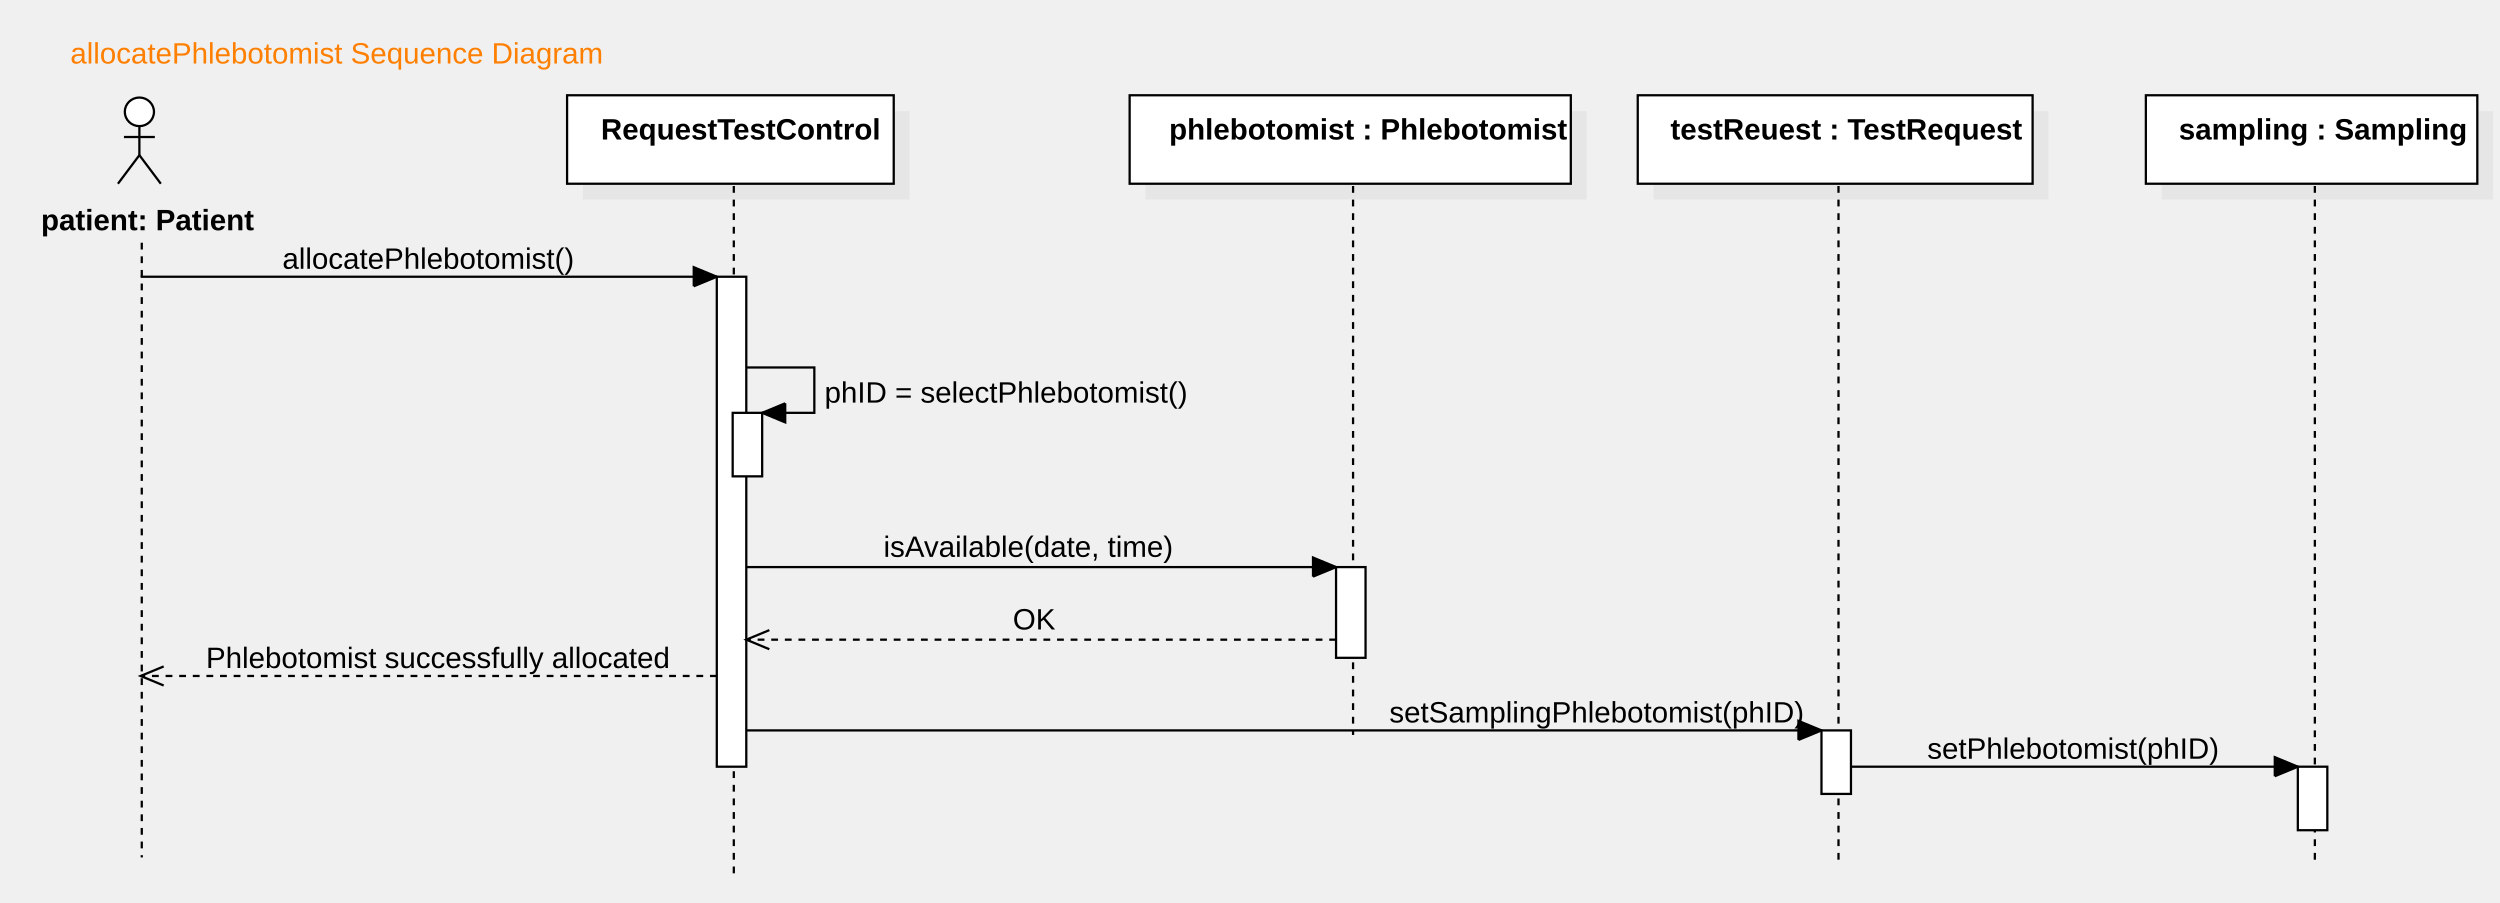
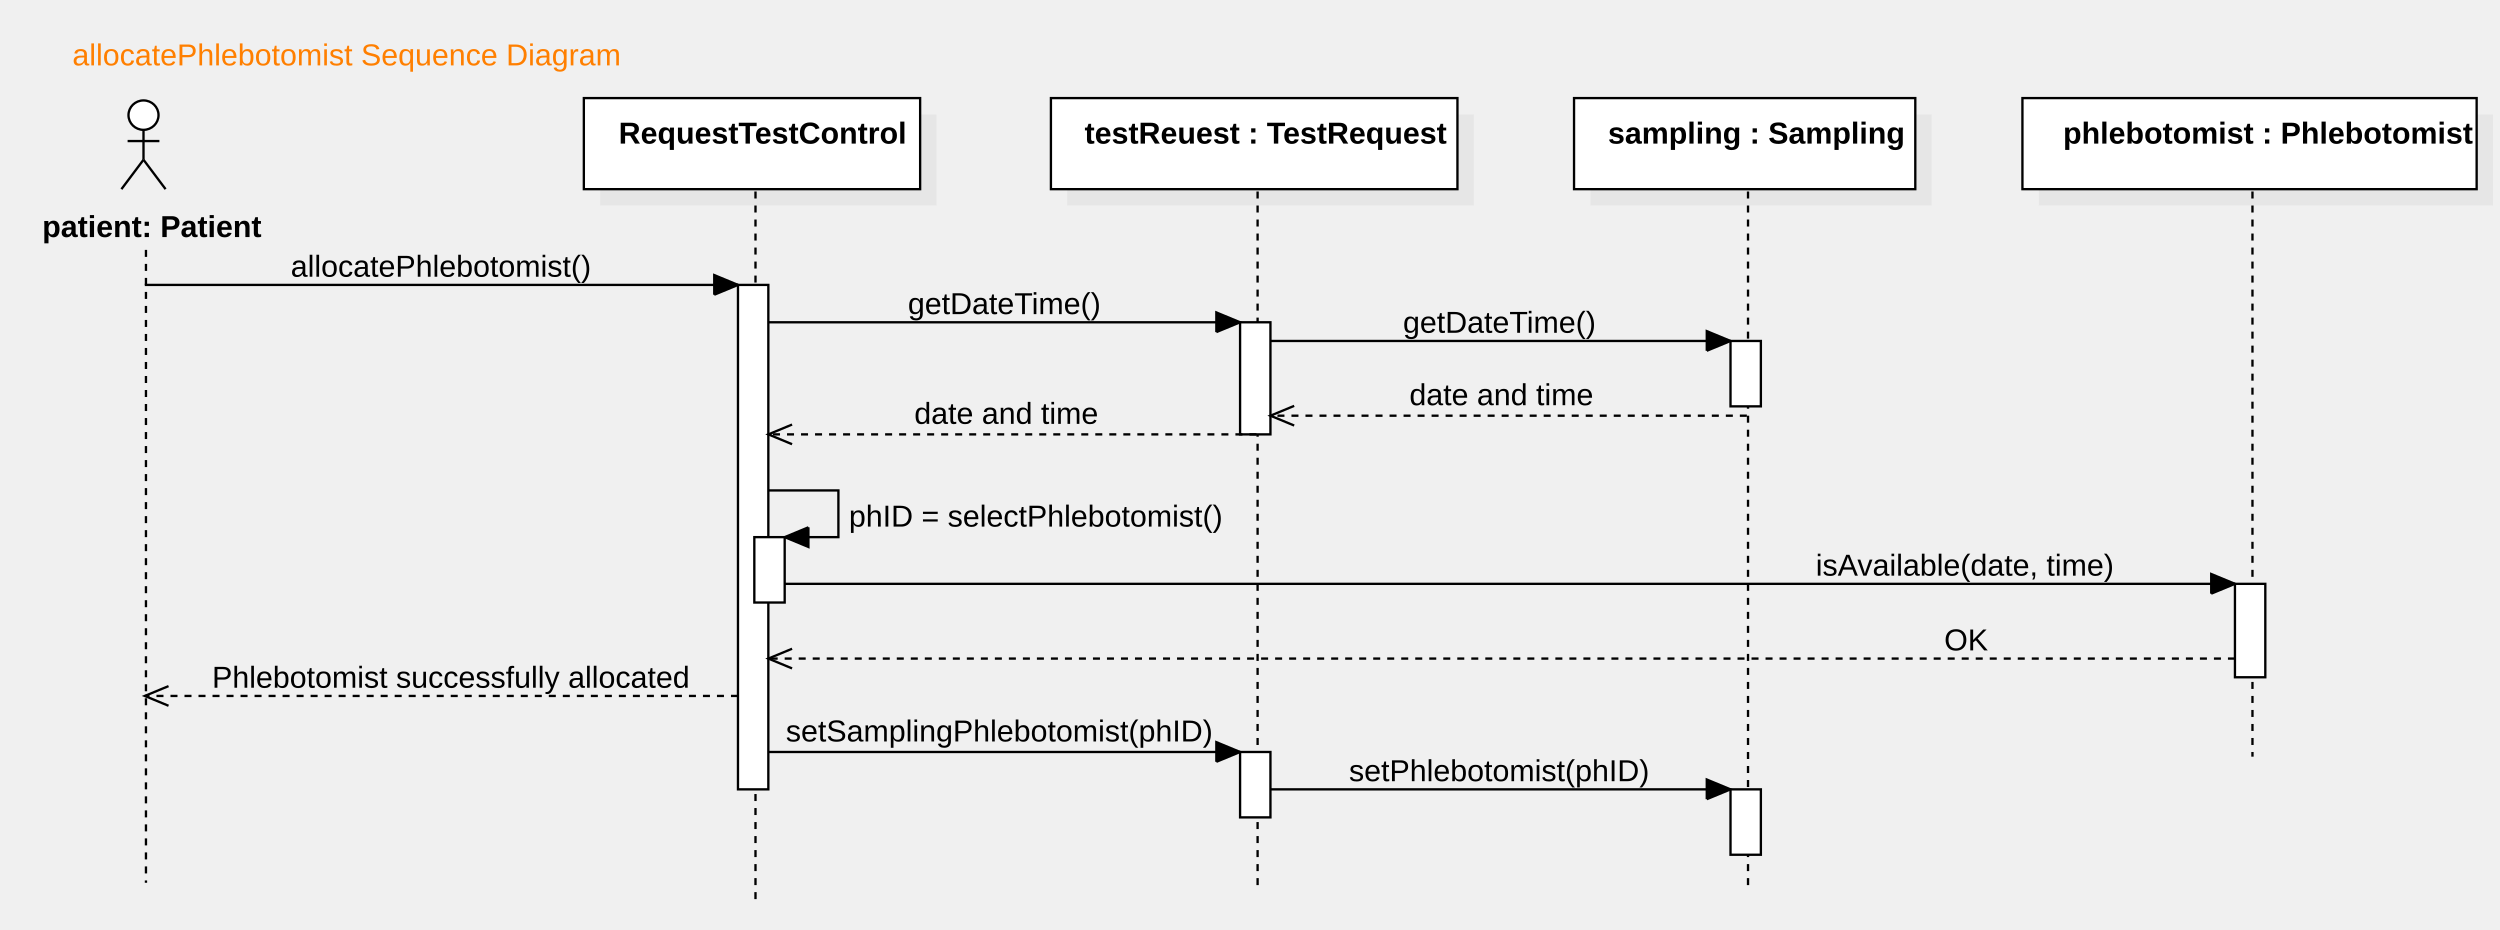
- <svg xmlns="http://www.w3.org/2000/svg" version="1.1" width="1102.125" height="398">
+ <svg xmlns="http://www.w3.org/2000/svg" version="1.1" width="1070.494" height="398">
  <defs />
  <g>
    <text fill="#eeeeee" stroke="none" font-family="Arial" font-size="24px" font-style="normal" font-weight="normal" text-decoration="none" x="0" y="0" />
    <text fill="#eeeeee" stroke="none" font-family="Arial" font-size="24px" font-style="normal" font-weight="normal" text-decoration="none" x="0" y="30" />
    <text fill="#eeeeee" stroke="none" font-family="Arial" font-size="24px" font-style="normal" font-weight="normal" text-decoration="none" x="0" y="60" />
    <text fill="#eeeeee" stroke="none" font-family="Arial" font-size="24px" font-style="normal" font-weight="normal" text-decoration="none" x="0" y="90" />
    <text fill="#eeeeee" stroke="none" font-family="Arial" font-size="24px" font-style="normal" font-weight="normal" text-decoration="none" x="0" y="120" />
    <text fill="#eeeeee" stroke="none" font-family="Arial" font-size="24px" font-style="normal" font-weight="normal" text-decoration="none" x="0" y="150" />
    <text fill="#eeeeee" stroke="none" font-family="Arial" font-size="24px" font-style="normal" font-weight="normal" text-decoration="none" x="0" y="180" />
    <text fill="#eeeeee" stroke="none" font-family="Arial" font-size="24px" font-style="normal" font-weight="normal" text-decoration="none" x="0" y="210" />
    <text fill="#eeeeee" stroke="none" font-family="Arial" font-size="24px" font-style="normal" font-weight="normal" text-decoration="none" x="0" y="240" />
    <text fill="#eeeeee" stroke="none" font-family="Arial" font-size="24px" font-style="normal" font-weight="normal" text-decoration="none" x="0" y="270" />
    <text fill="#eeeeee" stroke="none" font-family="Arial" font-size="24px" font-style="normal" font-weight="normal" text-decoration="none" x="0" y="300" />
    <text fill="#eeeeee" stroke="none" font-family="Arial" font-size="24px" font-style="normal" font-weight="normal" text-decoration="none" x="0" y="330" />
    <text fill="#eeeeee" stroke="none" font-family="Arial" font-size="24px" font-style="normal" font-weight="normal" text-decoration="none" x="0" y="360" />
    <text fill="#eeeeee" stroke="none" font-family="Arial" font-size="24px" font-style="normal" font-weight="normal" text-decoration="none" x="0" y="390" />
    <text fill="#eeeeee" stroke="none" font-family="Arial" font-size="24px" font-style="normal" font-weight="normal" text-decoration="none" x="200" y="0" />
    <text fill="#eeeeee" stroke="none" font-family="Arial" font-size="24px" font-style="normal" font-weight="normal" text-decoration="none" x="200" y="30" />
    <text fill="#eeeeee" stroke="none" font-family="Arial" font-size="24px" font-style="normal" font-weight="normal" text-decoration="none" x="200" y="60" />
    <text fill="#eeeeee" stroke="none" font-family="Arial" font-size="24px" font-style="normal" font-weight="normal" text-decoration="none" x="200" y="90" />
    <text fill="#eeeeee" stroke="none" font-family="Arial" font-size="24px" font-style="normal" font-weight="normal" text-decoration="none" x="200" y="120" />
    <text fill="#eeeeee" stroke="none" font-family="Arial" font-size="24px" font-style="normal" font-weight="normal" text-decoration="none" x="200" y="150" />
    <text fill="#eeeeee" stroke="none" font-family="Arial" font-size="24px" font-style="normal" font-weight="normal" text-decoration="none" x="200" y="180" />
    <text fill="#eeeeee" stroke="none" font-family="Arial" font-size="24px" font-style="normal" font-weight="normal" text-decoration="none" x="200" y="210" />
    <text fill="#eeeeee" stroke="none" font-family="Arial" font-size="24px" font-style="normal" font-weight="normal" text-decoration="none" x="200" y="240" />
    <text fill="#eeeeee" stroke="none" font-family="Arial" font-size="24px" font-style="normal" font-weight="normal" text-decoration="none" x="200" y="270" />
    <text fill="#eeeeee" stroke="none" font-family="Arial" font-size="24px" font-style="normal" font-weight="normal" text-decoration="none" x="200" y="300" />
    <text fill="#eeeeee" stroke="none" font-family="Arial" font-size="24px" font-style="normal" font-weight="normal" text-decoration="none" x="200" y="330" />
    <text fill="#eeeeee" stroke="none" font-family="Arial" font-size="24px" font-style="normal" font-weight="normal" text-decoration="none" x="200" y="360" />
    <text fill="#eeeeee" stroke="none" font-family="Arial" font-size="24px" font-style="normal" font-weight="normal" text-decoration="none" x="200" y="390" />
    <text fill="#eeeeee" stroke="none" font-family="Arial" font-size="24px" font-style="normal" font-weight="normal" text-decoration="none" x="400" y="0" />
    <text fill="#eeeeee" stroke="none" font-family="Arial" font-size="24px" font-style="normal" font-weight="normal" text-decoration="none" x="400" y="30" />
    <text fill="#eeeeee" stroke="none" font-family="Arial" font-size="24px" font-style="normal" font-weight="normal" text-decoration="none" x="400" y="60" />
    <text fill="#eeeeee" stroke="none" font-family="Arial" font-size="24px" font-style="normal" font-weight="normal" text-decoration="none" x="400" y="90" />
    <text fill="#eeeeee" stroke="none" font-family="Arial" font-size="24px" font-style="normal" font-weight="normal" text-decoration="none" x="400" y="120" />
    <text fill="#eeeeee" stroke="none" font-family="Arial" font-size="24px" font-style="normal" font-weight="normal" text-decoration="none" x="400" y="150" />
    <text fill="#eeeeee" stroke="none" font-family="Arial" font-size="24px" font-style="normal" font-weight="normal" text-decoration="none" x="400" y="180" />
    <text fill="#eeeeee" stroke="none" font-family="Arial" font-size="24px" font-style="normal" font-weight="normal" text-decoration="none" x="400" y="210" />
    <text fill="#eeeeee" stroke="none" font-family="Arial" font-size="24px" font-style="normal" font-weight="normal" text-decoration="none" x="400" y="240" />
    <text fill="#eeeeee" stroke="none" font-family="Arial" font-size="24px" font-style="normal" font-weight="normal" text-decoration="none" x="400" y="270" />
    <text fill="#eeeeee" stroke="none" font-family="Arial" font-size="24px" font-style="normal" font-weight="normal" text-decoration="none" x="400" y="300" />
    <text fill="#eeeeee" stroke="none" font-family="Arial" font-size="24px" font-style="normal" font-weight="normal" text-decoration="none" x="400" y="330" />
    <text fill="#eeeeee" stroke="none" font-family="Arial" font-size="24px" font-style="normal" font-weight="normal" text-decoration="none" x="400" y="360" />
    <text fill="#eeeeee" stroke="none" font-family="Arial" font-size="24px" font-style="normal" font-weight="normal" text-decoration="none" x="400" y="390" />
    <text fill="#eeeeee" stroke="none" font-family="Arial" font-size="24px" font-style="normal" font-weight="normal" text-decoration="none" x="600" y="0" />
    <text fill="#eeeeee" stroke="none" font-family="Arial" font-size="24px" font-style="normal" font-weight="normal" text-decoration="none" x="600" y="30" />
    <text fill="#eeeeee" stroke="none" font-family="Arial" font-size="24px" font-style="normal" font-weight="normal" text-decoration="none" x="600" y="60" />
    <text fill="#eeeeee" stroke="none" font-family="Arial" font-size="24px" font-style="normal" font-weight="normal" text-decoration="none" x="600" y="90" />
    <text fill="#eeeeee" stroke="none" font-family="Arial" font-size="24px" font-style="normal" font-weight="normal" text-decoration="none" x="600" y="120" />
    <text fill="#eeeeee" stroke="none" font-family="Arial" font-size="24px" font-style="normal" font-weight="normal" text-decoration="none" x="600" y="150" />
    <text fill="#eeeeee" stroke="none" font-family="Arial" font-size="24px" font-style="normal" font-weight="normal" text-decoration="none" x="600" y="180" />
    <text fill="#eeeeee" stroke="none" font-family="Arial" font-size="24px" font-style="normal" font-weight="normal" text-decoration="none" x="600" y="210" />
    <text fill="#eeeeee" stroke="none" font-family="Arial" font-size="24px" font-style="normal" font-weight="normal" text-decoration="none" x="600" y="240" />
    <text fill="#eeeeee" stroke="none" font-family="Arial" font-size="24px" font-style="normal" font-weight="normal" text-decoration="none" x="600" y="270" />
    <text fill="#eeeeee" stroke="none" font-family="Arial" font-size="24px" font-style="normal" font-weight="normal" text-decoration="none" x="600" y="300" />
    <text fill="#eeeeee" stroke="none" font-family="Arial" font-size="24px" font-style="normal" font-weight="normal" text-decoration="none" x="600" y="330" />
    <text fill="#eeeeee" stroke="none" font-family="Arial" font-size="24px" font-style="normal" font-weight="normal" text-decoration="none" x="600" y="360" />
    <text fill="#eeeeee" stroke="none" font-family="Arial" font-size="24px" font-style="normal" font-weight="normal" text-decoration="none" x="600" y="390" />
    <text fill="#eeeeee" stroke="none" font-family="Arial" font-size="24px" font-style="normal" font-weight="normal" text-decoration="none" x="800" y="0" />
    <text fill="#eeeeee" stroke="none" font-family="Arial" font-size="24px" font-style="normal" font-weight="normal" text-decoration="none" x="800" y="30" />
    <text fill="#eeeeee" stroke="none" font-family="Arial" font-size="24px" font-style="normal" font-weight="normal" text-decoration="none" x="800" y="60" />
    <text fill="#eeeeee" stroke="none" font-family="Arial" font-size="24px" font-style="normal" font-weight="normal" text-decoration="none" x="800" y="90" />
    <text fill="#eeeeee" stroke="none" font-family="Arial" font-size="24px" font-style="normal" font-weight="normal" text-decoration="none" x="800" y="120" />
    <text fill="#eeeeee" stroke="none" font-family="Arial" font-size="24px" font-style="normal" font-weight="normal" text-decoration="none" x="800" y="150" />
    <text fill="#eeeeee" stroke="none" font-family="Arial" font-size="24px" font-style="normal" font-weight="normal" text-decoration="none" x="800" y="180" />
    <text fill="#eeeeee" stroke="none" font-family="Arial" font-size="24px" font-style="normal" font-weight="normal" text-decoration="none" x="800" y="210" />
    <text fill="#eeeeee" stroke="none" font-family="Arial" font-size="24px" font-style="normal" font-weight="normal" text-decoration="none" x="800" y="240" />
    <text fill="#eeeeee" stroke="none" font-family="Arial" font-size="24px" font-style="normal" font-weight="normal" text-decoration="none" x="800" y="270" />
    <text fill="#eeeeee" stroke="none" font-family="Arial" font-size="24px" font-style="normal" font-weight="normal" text-decoration="none" x="800" y="300" />
    <text fill="#eeeeee" stroke="none" font-family="Arial" font-size="24px" font-style="normal" font-weight="normal" text-decoration="none" x="800" y="330" />
    <text fill="#eeeeee" stroke="none" font-family="Arial" font-size="24px" font-style="normal" font-weight="normal" text-decoration="none" x="800" y="360" />
    <text fill="#eeeeee" stroke="none" font-family="Arial" font-size="24px" font-style="normal" font-weight="normal" text-decoration="none" x="800" y="390" />
    <text fill="#eeeeee" stroke="none" font-family="Arial" font-size="24px" font-style="normal" font-weight="normal" text-decoration="none" x="1000" y="0" />
    <text fill="#eeeeee" stroke="none" font-family="Arial" font-size="24px" font-style="normal" font-weight="normal" text-decoration="none" x="1000" y="30" />
    <text fill="#eeeeee" stroke="none" font-family="Arial" font-size="24px" font-style="normal" font-weight="normal" text-decoration="none" x="1000" y="60" />
    <text fill="#eeeeee" stroke="none" font-family="Arial" font-size="24px" font-style="normal" font-weight="normal" text-decoration="none" x="1000" y="90" />
    <text fill="#eeeeee" stroke="none" font-family="Arial" font-size="24px" font-style="normal" font-weight="normal" text-decoration="none" x="1000" y="120" />
    <text fill="#eeeeee" stroke="none" font-family="Arial" font-size="24px" font-style="normal" font-weight="normal" text-decoration="none" x="1000" y="150" />
    <text fill="#eeeeee" stroke="none" font-family="Arial" font-size="24px" font-style="normal" font-weight="normal" text-decoration="none" x="1000" y="180" />
    <text fill="#eeeeee" stroke="none" font-family="Arial" font-size="24px" font-style="normal" font-weight="normal" text-decoration="none" x="1000" y="210" />
    <text fill="#eeeeee" stroke="none" font-family="Arial" font-size="24px" font-style="normal" font-weight="normal" text-decoration="none" x="1000" y="240" />
    <text fill="#eeeeee" stroke="none" font-family="Arial" font-size="24px" font-style="normal" font-weight="normal" text-decoration="none" x="1000" y="270" />
    <text fill="#eeeeee" stroke="none" font-family="Arial" font-size="24px" font-style="normal" font-weight="normal" text-decoration="none" x="1000" y="300" />
    <text fill="#eeeeee" stroke="none" font-family="Arial" font-size="24px" font-style="normal" font-weight="normal" text-decoration="none" x="1000" y="330" />
    <text fill="#eeeeee" stroke="none" font-family="Arial" font-size="24px" font-style="normal" font-weight="normal" text-decoration="none" x="1000" y="360" />
    <text fill="#eeeeee" stroke="none" font-family="Arial" font-size="24px" font-style="normal" font-weight="normal" text-decoration="none" x="1000" y="390" />
    <g transform="translate(-278,2) scale(1,1)">
      <path fill="#ffffff" stroke="none" d="M 333.018 47.3 C 333.018 43.821 335.897 41 339.447 41 C 342.998 41 345.876 43.821 345.876 47.3 C 345.876 50.779 342.998 53.6 339.447 53.6 C 335.897 53.6 333.018 50.779 333.018 47.3 Z" />
    </g>
    <g transform="translate(-278,2) scale(1,1)">
      <path fill="none" stroke="#000000" d="M 333.018 47.3 C 333.018 43.821 335.897 41 339.447 41 C 342.998 41 345.876 43.821 345.876 47.3 C 345.876 50.779 342.998 53.6 339.447 53.6 C 335.897 53.6 333.018 50.779 333.018 47.3 Z" stroke-miterlimit="10" />
    </g>
    <g transform="translate(-278,2) scale(1,1)">
      <path fill="none" stroke="#000000" d="M 339.447 53.6 L 339.447 66.4" stroke-miterlimit="10" />
    </g>
    <g transform="translate(-278,2) scale(1,1)">
      <path fill="none" stroke="#000000" d="M 332.64 58.4 L 346.255 58.4" stroke-miterlimit="10" />
    </g>
    <g transform="translate(-278,2) scale(1,1)">
      <path fill="none" stroke="#000000" d="M 339.447 66.4 L 329.993 79" stroke-miterlimit="10" />
    </g>
    <g transform="translate(-278,2) scale(1,1)">
      <path fill="none" stroke="#000000" d="M 339.447 66.4 L 348.902 79" stroke-miterlimit="10" />
    </g>
    <g transform="translate(-278,2) scale(1,1)">
      <g>
        <path fill="none" stroke="none" />
        <text fill="#000000" stroke="none" font-family="Arial" font-size="13px" font-style="normal" font-weight="bold" text-decoration="none" x="296.083" y="99.5">patient: Patient</text>
      </g>
    </g>
    <g transform="translate(-278,2) scale(1,1)">
      <path fill="none" stroke="#000000" d="M 340.5 105 L 340.5 376" stroke-miterlimit="10" stroke-dasharray="3" />
    </g>
    <g transform="translate(-278,2) scale(1,1)">
      <rect fill="#C0C0C0" stroke="none" x="535" y="47" width="144" height="39" opacity="0.2" />
    </g>
    <g transform="translate(-278,2) scale(1,1)">
      <rect fill="#ffffff" stroke="none" x="528" y="40" width="144" height="39" />
    </g>
    <g transform="translate(-278,2) scale(1,1)">
      <path fill="none" stroke="#000000" d="M 528 40 L 672 40 L 672 79 L 528 79 L 528 40 Z Z" stroke-miterlimit="10" />
    </g>
    <g transform="translate(-278,2) scale(1,1)">
      <g>
        <path fill="none" stroke="none" />
        <text fill="#000000" stroke="none" font-family="Arial" font-size="13px" font-style="normal" font-weight="bold" text-decoration="none" x="542.916" y="59.5">RequestTestControl</text>
      </g>
    </g>
    <g transform="translate(-278,2) scale(1,1)">
      <path fill="none" stroke="#000000" d="M 601.5 80 L 601.5 386" stroke-miterlimit="10" stroke-dasharray="3" />
    </g>
    <g transform="translate(-278,2) scale(1,1)">
      <g>
        <path fill="none" stroke="none" />
        <text fill="#ff7f00" stroke="none" font-family="Arial" font-size="13px" font-style="normal" font-weight="normal" text-decoration="none" x="309" y="26">allocatePhlebotomist Sequence Diagram</text>
      </g>
    </g>
    <g transform="translate(-278,2) scale(1,1)">
-       <rect fill="#C0C0C0" stroke="none" x="1231" y="47" width="146.125" height="39" opacity="0.2" />
-     </g>
-     <g transform="translate(-278,2) scale(1,1)">
-       <rect fill="#ffffff" stroke="none" x="1224" y="40" width="146.125" height="39" />
-     </g>
-     <g transform="translate(-278,2) scale(1,1)">
-       <path fill="none" stroke="#000000" d="M 1224 40 L 1370.125 40 L 1370.125 79 L 1224 79 L 1224 40 Z Z" stroke-miterlimit="10" />
-     </g>
-     <g transform="translate(-278,2) scale(1,1)">
-       <g>
-         <path fill="none" stroke="none" />
-         <text fill="#000000" stroke="none" font-family="Arial" font-size="13px" font-style="normal" font-weight="bold" text-decoration="none" x="1238.534" y="59.5">sampling : Sampling</text>
-       </g>
-     </g>
-     <g transform="translate(-278,2) scale(1,1)">
-       <path fill="none" stroke="#000000" d="M 1298.5 80 L 1298.5 378" stroke-miterlimit="10" stroke-dasharray="3" />
-     </g>
-     <g transform="translate(-278,2) scale(1,1)">
-       <rect fill="#C0C0C0" stroke="none" x="783" y="47" width="194.494" height="39" opacity="0.2" />
-     </g>
-     <g transform="translate(-278,2) scale(1,1)">
-       <rect fill="#ffffff" stroke="none" x="776" y="40" width="194.494" height="39" />
-     </g>
-     <g transform="translate(-278,2) scale(1,1)">
-       <path fill="none" stroke="#000000" d="M 776 40 L 970.494 40 L 970.494 79 L 776 79 L 776 40 Z Z" stroke-miterlimit="10" />
-     </g>
-     <g transform="translate(-278,2) scale(1,1)">
-       <g>
-         <path fill="none" stroke="none" />
-         <text fill="#000000" stroke="none" font-family="Arial" font-size="13px" font-style="normal" font-weight="bold" text-decoration="none" x="793.4" y="59.5">phlebotomist : Phlebotomist</text>
-       </g>
-     </g>
-     <g transform="translate(-278,2) scale(1,1)">
-       <path fill="none" stroke="#000000" d="M 874.5 80 L 874.5 322" stroke-miterlimit="10" stroke-dasharray="3" />
-     </g>
-     <g transform="translate(-278,2) scale(1,1)">
-       <rect fill="#C0C0C0" stroke="none" x="1007" y="47" width="174.073" height="39" opacity="0.2" />
-     </g>
-     <g transform="translate(-278,2) scale(1,1)">
-       <rect fill="#ffffff" stroke="none" x="1000" y="40" width="174.073" height="39" />
-     </g>
-     <g transform="translate(-278,2) scale(1,1)">
-       <path fill="none" stroke="#000000" d="M 1000 40 L 1174.073 40 L 1174.073 79 L 1000 79 L 1000 40 Z Z" stroke-miterlimit="10" />
-     </g>
-     <g transform="translate(-278,2) scale(1,1)">
-       <g>
-         <path fill="none" stroke="none" />
-         <text fill="#000000" stroke="none" font-family="Arial" font-size="13px" font-style="normal" font-weight="bold" text-decoration="none" x="1014.416" y="59.5">testReuest : TestRequest</text>
-       </g>
-     </g>
-     <g transform="translate(-278,2) scale(1,1)">
-       <path fill="none" stroke="#000000" d="M 1088.5 80 L 1088.5 378" stroke-miterlimit="10" stroke-dasharray="3" />
+       <rect fill="#C0C0C0" stroke="none" x="959" y="47" width="146.125" height="39" opacity="0.2" />
+     </g>
+     <g transform="translate(-278,2) scale(1,1)">
+       <rect fill="#ffffff" stroke="none" x="952" y="40" width="146.125" height="39" />
+     </g>
+     <g transform="translate(-278,2) scale(1,1)">
+       <path fill="none" stroke="#000000" d="M 952 40 L 1098.125 40 L 1098.125 79 L 952 79 L 952 40 Z Z" stroke-miterlimit="10" />
+     </g>
+     <g transform="translate(-278,2) scale(1,1)">
+       <g>
+         <path fill="none" stroke="none" />
+         <text fill="#000000" stroke="none" font-family="Arial" font-size="13px" font-style="normal" font-weight="bold" text-decoration="none" x="966.534" y="59.5">sampling : Sampling</text>
+       </g>
+     </g>
+     <g transform="translate(-278,2) scale(1,1)">
+       <path fill="none" stroke="#000000" d="M 1026.5 80 L 1026.5 378" stroke-miterlimit="10" stroke-dasharray="3" />
+     </g>
+     <g transform="translate(-278,2) scale(1,1)">
+       <rect fill="#C0C0C0" stroke="none" x="1151" y="47" width="194.494" height="39" opacity="0.2" />
+     </g>
+     <g transform="translate(-278,2) scale(1,1)">
+       <rect fill="#ffffff" stroke="none" x="1144" y="40" width="194.494" height="39" />
+     </g>
+     <g transform="translate(-278,2) scale(1,1)">
+       <path fill="none" stroke="#000000" d="M 1144 40 L 1338.494 40 L 1338.494 79 L 1144 79 L 1144 40 Z Z" stroke-miterlimit="10" />
+     </g>
+     <g transform="translate(-278,2) scale(1,1)">
+       <g>
+         <path fill="none" stroke="none" />
+         <text fill="#000000" stroke="none" font-family="Arial" font-size="13px" font-style="normal" font-weight="bold" text-decoration="none" x="1161.4" y="59.5">phlebotomist : Phlebotomist</text>
+       </g>
+     </g>
+     <g transform="translate(-278,2) scale(1,1)">
+       <path fill="none" stroke="#000000" d="M 1242.5 80 L 1242.5 322" stroke-miterlimit="10" stroke-dasharray="3" />
+     </g>
+     <g transform="translate(-278,2) scale(1,1)">
+       <rect fill="#C0C0C0" stroke="none" x="735" y="47" width="174.073" height="39" opacity="0.2" />
+     </g>
+     <g transform="translate(-278,2) scale(1,1)">
+       <rect fill="#ffffff" stroke="none" x="728" y="40" width="174.073" height="39" />
+     </g>
+     <g transform="translate(-278,2) scale(1,1)">
+       <path fill="none" stroke="#000000" d="M 728 40 L 902.073 40 L 902.073 79 L 728 79 L 728 40 Z Z" stroke-miterlimit="10" />
+     </g>
+     <g transform="translate(-278,2) scale(1,1)">
+       <g>
+         <path fill="none" stroke="none" />
+         <text fill="#000000" stroke="none" font-family="Arial" font-size="13px" font-style="normal" font-weight="bold" text-decoration="none" x="742.416" y="59.5">testReuest : TestRequest</text>
+       </g>
+     </g>
+     <g transform="translate(-278,2) scale(1,1)">
+       <path fill="none" stroke="#000000" d="M 816.5 80 L 816.5 378" stroke-miterlimit="10" stroke-dasharray="3" />
    </g>
    <g transform="translate(-278,2) scale(1,1)">
      <path fill="none" stroke="#000000" d="M 340 120 L 594 120" stroke-miterlimit="10" />
    </g>
    <g transform="translate(-278,2) scale(1,1)">
      <path fill="#000000" stroke="none" d="M 583.837 124.21 L 594 120 L 583.837 115.79" />
    </g>
    <g transform="translate(-278,2) scale(1,1)">
      <path fill="none" stroke="#000000" d="M 583.837 124.21 L 594 120 L 583.837 115.79 L 583.837 124.21" stroke-miterlimit="10" />
    </g>
    <g transform="translate(-278,2) scale(1,1)">
      <g>
        <path fill="none" stroke="none" />
        <text fill="#000000" stroke="none" font-family="Arial" font-size="13px" font-style="normal" font-weight="normal" text-decoration="none" x="402.5" y="116.5">allocatePhlebotomist()</text>
      </g>
    </g>
    <g transform="translate(-278,2) scale(1,1)">
      <rect fill="#ffffff" stroke="none" x="594" y="120" width="13" height="216" />
    </g>
    <g transform="translate(-278,2) scale(1,1)">
      <path fill="none" stroke="#000000" d="M 594 120 L 607 120 L 607 336 L 594 336 L 594 120 Z Z" stroke-miterlimit="10" />
    </g>
    <g transform="translate(-278,2) scale(1,1)">
-       <path fill="none" stroke="#000000" d="M 607 160 L 637 160 L 637 180 L 614 180" stroke-miterlimit="10" />
-     </g>
-     <g transform="translate(-278,2) scale(1,1)">
-       <path fill="#000000" stroke="none" d="M 624.163 175.79 L 614 180 L 624.163 184.21" />
-     </g>
-     <g transform="translate(-278,2) scale(1,1)">
-       <path fill="none" stroke="#000000" d="M 624.163 175.79 L 614 180 L 624.163 184.21 L 624.163 175.79" stroke-miterlimit="10" />
-     </g>
-     <g transform="translate(-278,2) scale(1,1)">
-       <g>
-         <path fill="none" stroke="none" />
-         <text fill="#000000" stroke="none" font-family="Arial" font-size="13px" font-style="normal" font-weight="normal" text-decoration="none" x="641.5" y="175.5">phID = selectPhlebotomist()</text>
-       </g>
-     </g>
-     <g transform="translate(-278,2) scale(1,1)">
-       <rect fill="#ffffff" stroke="none" x="601" y="180" width="13" height="28" />
-     </g>
-     <g transform="translate(-278,2) scale(1,1)">
-       <path fill="none" stroke="#000000" d="M 601 180 L 614 180 L 614 208 L 601 208 L 601 180 Z Z" stroke-miterlimit="10" />
-     </g>
-     <g transform="translate(-278,2) scale(1,1)">
-       <path fill="none" stroke="#000000" d="M 607 248 L 867 248" stroke-miterlimit="10" />
-     </g>
-     <g transform="translate(-278,2) scale(1,1)">
-       <path fill="#000000" stroke="none" d="M 856.837 252.21 L 867 248 L 856.837 243.79" />
-     </g>
-     <g transform="translate(-278,2) scale(1,1)">
-       <path fill="none" stroke="#000000" d="M 856.837 252.21 L 867 248 L 856.837 243.79 L 856.837 252.21" stroke-miterlimit="10" />
-     </g>
-     <g transform="translate(-278,2) scale(1,1)">
-       <g>
-         <path fill="none" stroke="none" />
-         <text fill="#000000" stroke="none" font-family="Arial" font-size="13px" font-style="normal" font-weight="normal" text-decoration="none" x="667.5" y="243.5">isAvailable(date, time)</text>
-       </g>
-     </g>
-     <g transform="translate(-278,2) scale(1,1)">
-       <rect fill="#ffffff" stroke="none" x="867" y="248" width="13" height="40" />
-     </g>
-     <g transform="translate(-278,2) scale(1,1)">
-       <path fill="none" stroke="#000000" d="M 867 248 L 880 248 L 880 288 L 867 288 L 867 248 Z Z" stroke-miterlimit="10" />
-     </g>
-     <g transform="translate(-278,2) scale(1,1)">
-       <path fill="none" stroke="#000000" d="M 867 280 L 607 280" stroke-miterlimit="10" stroke-dasharray="3" />
+       <path fill="none" stroke="#000000" d="M 607 136 L 809 136" stroke-miterlimit="10" />
+     </g>
+     <g transform="translate(-278,2) scale(1,1)">
+       <path fill="#000000" stroke="none" d="M 798.837 140.21 L 809 136 L 798.837 131.79" />
+     </g>
+     <g transform="translate(-278,2) scale(1,1)">
+       <path fill="none" stroke="#000000" d="M 798.837 140.21 L 809 136 L 798.837 131.79 L 798.837 140.21" stroke-miterlimit="10" />
+     </g>
+     <g transform="translate(-278,2) scale(1,1)">
+       <g>
+         <path fill="none" stroke="none" />
+         <text fill="#000000" stroke="none" font-family="Arial" font-size="13px" font-style="normal" font-weight="normal" text-decoration="none" x="666.761" y="132.5">getDateTime()</text>
+       </g>
+     </g>
+     <g transform="translate(-278,2) scale(1,1)">
+       <rect fill="#ffffff" stroke="none" x="809" y="136" width="13" height="48" />
+     </g>
+     <g transform="translate(-278,2) scale(1,1)">
+       <path fill="none" stroke="#000000" d="M 809 136 L 822 136 L 822 184 L 809 184 L 809 136 Z Z" stroke-miterlimit="10" />
+     </g>
+     <g transform="translate(-278,2) scale(1,1)">
+       <path fill="none" stroke="#000000" d="M 822 144 L 1019 144" stroke-miterlimit="10" />
+     </g>
+     <g transform="translate(-278,2) scale(1,1)">
+       <path fill="#000000" stroke="none" d="M 1008.837 148.21 L 1019 144 L 1008.837 139.79" />
+     </g>
+     <g transform="translate(-278,2) scale(1,1)">
+       <path fill="none" stroke="#000000" d="M 1008.837 148.21 L 1019 144 L 1008.837 139.79 L 1008.837 148.21" stroke-miterlimit="10" />
+     </g>
+     <g transform="translate(-278,2) scale(1,1)">
+       <g>
+         <path fill="none" stroke="none" />
+         <text fill="#000000" stroke="none" font-family="Arial" font-size="13px" font-style="normal" font-weight="normal" text-decoration="none" x="878.761" y="140.5">getDateTime()</text>
+       </g>
+     </g>
+     <g transform="translate(-278,2) scale(1,1)">
+       <rect fill="#ffffff" stroke="none" x="1019" y="144" width="13" height="28" />
+     </g>
+     <g transform="translate(-278,2) scale(1,1)">
+       <path fill="none" stroke="#000000" d="M 1019 144 L 1032 144 L 1032 172 L 1019 172 L 1019 144 Z Z" stroke-miterlimit="10" />
+     </g>
+     <g transform="translate(-278,2) scale(1,1)">
+       <path fill="none" stroke="#000000" d="M 1026 176 L 822 176" stroke-miterlimit="10" stroke-dasharray="3" />
+     </g>
+     <g transform="translate(-278,2) scale(1,1)">
+       <path fill="none" stroke="#000000" d="M 832.163 171.79 L 822 176 L 832.163 180.21" stroke-miterlimit="10" />
+     </g>
+     <g transform="translate(-278,2) scale(1,1)">
+       <g>
+         <path fill="none" stroke="none" />
+         <text fill="#000000" stroke="none" font-family="Arial" font-size="13px" font-style="normal" font-weight="normal" text-decoration="none" x="881.5" y="171.5">date and time</text>
+       </g>
+     </g>
+     <g transform="translate(-278,2) scale(1,1)">
+       <path fill="none" stroke="#000000" d="M 816 184 L 607 184" stroke-miterlimit="10" stroke-dasharray="3" />
+     </g>
+     <g transform="translate(-278,2) scale(1,1)">
+       <path fill="none" stroke="#000000" d="M 617.163 179.79 L 607 184 L 617.163 188.21" stroke-miterlimit="10" />
+     </g>
+     <g transform="translate(-278,2) scale(1,1)">
+       <g>
+         <path fill="none" stroke="none" />
+         <text fill="#000000" stroke="none" font-family="Arial" font-size="13px" font-style="normal" font-weight="normal" text-decoration="none" x="669.5" y="179.5">date and time</text>
+       </g>
+     </g>
+     <g transform="translate(-278,2) scale(1,1)">
+       <path fill="none" stroke="#000000" d="M 607 208 L 637 208 L 637 228 L 614 228" stroke-miterlimit="10" />
+     </g>
+     <g transform="translate(-278,2) scale(1,1)">
+       <path fill="#000000" stroke="none" d="M 624.163 223.79 L 614 228 L 624.163 232.21" />
+     </g>
+     <g transform="translate(-278,2) scale(1,1)">
+       <path fill="none" stroke="#000000" d="M 624.163 223.79 L 614 228 L 624.163 232.21 L 624.163 223.79" stroke-miterlimit="10" />
+     </g>
+     <g transform="translate(-278,2) scale(1,1)">
+       <g>
+         <path fill="none" stroke="none" />
+         <text fill="#000000" stroke="none" font-family="Arial" font-size="13px" font-style="normal" font-weight="normal" text-decoration="none" x="641.5" y="223.5">phID = selectPhlebotomist()</text>
+       </g>
+     </g>
+     <g transform="translate(-278,2) scale(1,1)">
+       <rect fill="#ffffff" stroke="none" x="601" y="228" width="13" height="28" />
+     </g>
+     <g transform="translate(-278,2) scale(1,1)">
+       <path fill="none" stroke="#000000" d="M 601 228 L 614 228 L 614 256 L 601 256 L 601 228 Z Z" stroke-miterlimit="10" />
+     </g>
+     <g transform="translate(-278,2) scale(1,1)">
+       <path fill="none" stroke="#000000" d="M 614 248 L 1235 248" stroke-miterlimit="10" />
+     </g>
+     <g transform="translate(-278,2) scale(1,1)">
+       <path fill="#000000" stroke="none" d="M 1224.837 252.21 L 1235 248 L 1224.837 243.79" />
+     </g>
+     <g transform="translate(-278,2) scale(1,1)">
+       <path fill="none" stroke="#000000" d="M 1224.837 252.21 L 1235 248 L 1224.837 243.79 L 1224.837 252.21" stroke-miterlimit="10" />
+     </g>
+     <g transform="translate(-278,2) scale(1,1)">
+       <g>
+         <path fill="none" stroke="none" />
+         <text fill="#000000" stroke="none" font-family="Arial" font-size="13px" font-style="normal" font-weight="normal" text-decoration="none" x="1055.5" y="244.5">isAvailable(date, time)</text>
+       </g>
+     </g>
+     <g transform="translate(-278,2) scale(1,1)">
+       <rect fill="#ffffff" stroke="none" x="1235" y="248" width="13" height="40" />
+     </g>
+     <g transform="translate(-278,2) scale(1,1)">
+       <path fill="none" stroke="#000000" d="M 1235 248 L 1248 248 L 1248 288 L 1235 288 L 1235 248 Z Z" stroke-miterlimit="10" />
+     </g>
+     <g transform="translate(-278,2) scale(1,1)">
+       <path fill="none" stroke="#000000" d="M 1235 280 L 607 280" stroke-miterlimit="10" stroke-dasharray="3" />
    </g>
    <g transform="translate(-278,2) scale(1,1)">
      <path fill="none" stroke="#000000" d="M 617.163 275.79 L 607 280 L 617.163 284.21" stroke-miterlimit="10" />
    </g>
    <g transform="translate(-278,2) scale(1,1)">
      <g>
        <path fill="none" stroke="none" />
-         <text fill="#000000" stroke="none" font-family="Arial" font-size="13px" font-style="normal" font-weight="normal" text-decoration="none" x="724.5" y="275.5">OK</text>
+         <text fill="#000000" stroke="none" font-family="Arial" font-size="13px" font-style="normal" font-weight="normal" text-decoration="none" x="1110.5" y="276.5">OK</text>
      </g>
    </g>
    <g transform="translate(-278,2) scale(1,1)">
      <path fill="none" stroke="#000000" d="M 594 296 L 340 296" stroke-miterlimit="10" stroke-dasharray="3" />
    </g>
    <g transform="translate(-278,2) scale(1,1)">
      <path fill="none" stroke="#000000" d="M 350.163 291.79 L 340 296 L 350.163 300.21" stroke-miterlimit="10" />
    </g>
    <g transform="translate(-278,2) scale(1,1)">
      <g>
        <path fill="none" stroke="none" />
        <text fill="#000000" stroke="none" font-family="Arial" font-size="13px" font-style="normal" font-weight="normal" text-decoration="none" x="368.807" y="292.5">Phlebotomist successfully allocated</text>
      </g>
    </g>
    <g transform="translate(-278,2) scale(1,1)">
-       <path fill="none" stroke="#000000" d="M 607 320 L 1081 320" stroke-miterlimit="10" />
-     </g>
-     <g transform="translate(-278,2) scale(1,1)">
-       <path fill="#000000" stroke="none" d="M 1070.837 324.21 L 1081 320 L 1070.837 315.79" />
-     </g>
-     <g transform="translate(-278,2) scale(1,1)">
-       <path fill="none" stroke="#000000" d="M 1070.837 324.21 L 1081 320 L 1070.837 315.79 L 1070.837 324.21" stroke-miterlimit="10" />
-     </g>
-     <g transform="translate(-278,2) scale(1,1)">
-       <g>
-         <path fill="none" stroke="none" />
-         <text fill="#000000" stroke="none" font-family="Arial" font-size="13px" font-style="normal" font-weight="normal" text-decoration="none" x="890.5" y="316.5">setSamplingPhlebotomist(phID)</text>
-       </g>
-     </g>
-     <g transform="translate(-278,2) scale(1,1)">
-       <rect fill="#ffffff" stroke="none" x="1081" y="320" width="13" height="28" />
-     </g>
-     <g transform="translate(-278,2) scale(1,1)">
-       <path fill="none" stroke="#000000" d="M 1081 320 L 1094 320 L 1094 348 L 1081 348 L 1081 320 Z Z" stroke-miterlimit="10" />
-     </g>
-     <g transform="translate(-278,2) scale(1,1)">
-       <path fill="none" stroke="#000000" d="M 1094 336 L 1291 336" stroke-miterlimit="10" />
-     </g>
-     <g transform="translate(-278,2) scale(1,1)">
-       <path fill="#000000" stroke="none" d="M 1280.837 340.21 L 1291 336 L 1280.837 331.79" />
-     </g>
-     <g transform="translate(-278,2) scale(1,1)">
-       <path fill="none" stroke="#000000" d="M 1280.837 340.21 L 1291 336 L 1280.837 331.79 L 1280.837 340.21" stroke-miterlimit="10" />
-     </g>
-     <g transform="translate(-278,2) scale(1,1)">
-       <g>
-         <path fill="none" stroke="none" />
-         <text fill="#000000" stroke="none" font-family="Arial" font-size="13px" font-style="normal" font-weight="normal" text-decoration="none" x="1127.638" y="332.5">setPhlebotomist(phID)</text>
-       </g>
-     </g>
-     <g transform="translate(-278,2) scale(1,1)">
-       <rect fill="#ffffff" stroke="none" x="1291" y="336" width="13" height="28" />
-     </g>
-     <g transform="translate(-278,2) scale(1,1)">
-       <path fill="none" stroke="#000000" d="M 1291 336 L 1304 336 L 1304 364 L 1291 364 L 1291 336 Z Z" stroke-miterlimit="10" />
+       <path fill="none" stroke="#000000" d="M 607 320 L 809 320" stroke-miterlimit="10" />
+     </g>
+     <g transform="translate(-278,2) scale(1,1)">
+       <path fill="#000000" stroke="none" d="M 798.837 324.21 L 809 320 L 798.837 315.79" />
+     </g>
+     <g transform="translate(-278,2) scale(1,1)">
+       <path fill="none" stroke="#000000" d="M 798.837 324.21 L 809 320 L 798.837 315.79 L 798.837 324.21" stroke-miterlimit="10" />
+     </g>
+     <g transform="translate(-278,2) scale(1,1)">
+       <g>
+         <path fill="none" stroke="none" />
+         <text fill="#000000" stroke="none" font-family="Arial" font-size="13px" font-style="normal" font-weight="normal" text-decoration="none" x="614.5" y="315.5">setSamplingPhlebotomist(phID)</text>
+       </g>
+     </g>
+     <g transform="translate(-278,2) scale(1,1)">
+       <rect fill="#ffffff" stroke="none" x="809" y="320" width="13" height="28" />
+     </g>
+     <g transform="translate(-278,2) scale(1,1)">
+       <path fill="none" stroke="#000000" d="M 809 320 L 822 320 L 822 348 L 809 348 L 809 320 Z Z" stroke-miterlimit="10" />
+     </g>
+     <g transform="translate(-278,2) scale(1,1)">
+       <path fill="none" stroke="#000000" d="M 822 336 L 1019 336" stroke-miterlimit="10" />
+     </g>
+     <g transform="translate(-278,2) scale(1,1)">
+       <path fill="#000000" stroke="none" d="M 1008.837 340.21 L 1019 336 L 1008.837 331.79" />
+     </g>
+     <g transform="translate(-278,2) scale(1,1)">
+       <path fill="none" stroke="#000000" d="M 1008.837 340.21 L 1019 336 L 1008.837 331.79 L 1008.837 340.21" stroke-miterlimit="10" />
+     </g>
+     <g transform="translate(-278,2) scale(1,1)">
+       <g>
+         <path fill="none" stroke="none" />
+         <text fill="#000000" stroke="none" font-family="Arial" font-size="13px" font-style="normal" font-weight="normal" text-decoration="none" x="855.638" y="332.5">setPhlebotomist(phID)</text>
+       </g>
+     </g>
+     <g transform="translate(-278,2) scale(1,1)">
+       <rect fill="#ffffff" stroke="none" x="1019" y="336" width="13" height="28" />
+     </g>
+     <g transform="translate(-278,2) scale(1,1)">
+       <path fill="none" stroke="#000000" d="M 1019 336 L 1032 336 L 1032 364 L 1019 364 L 1019 336 Z Z" stroke-miterlimit="10" />
    </g>
  </g>
</svg>
